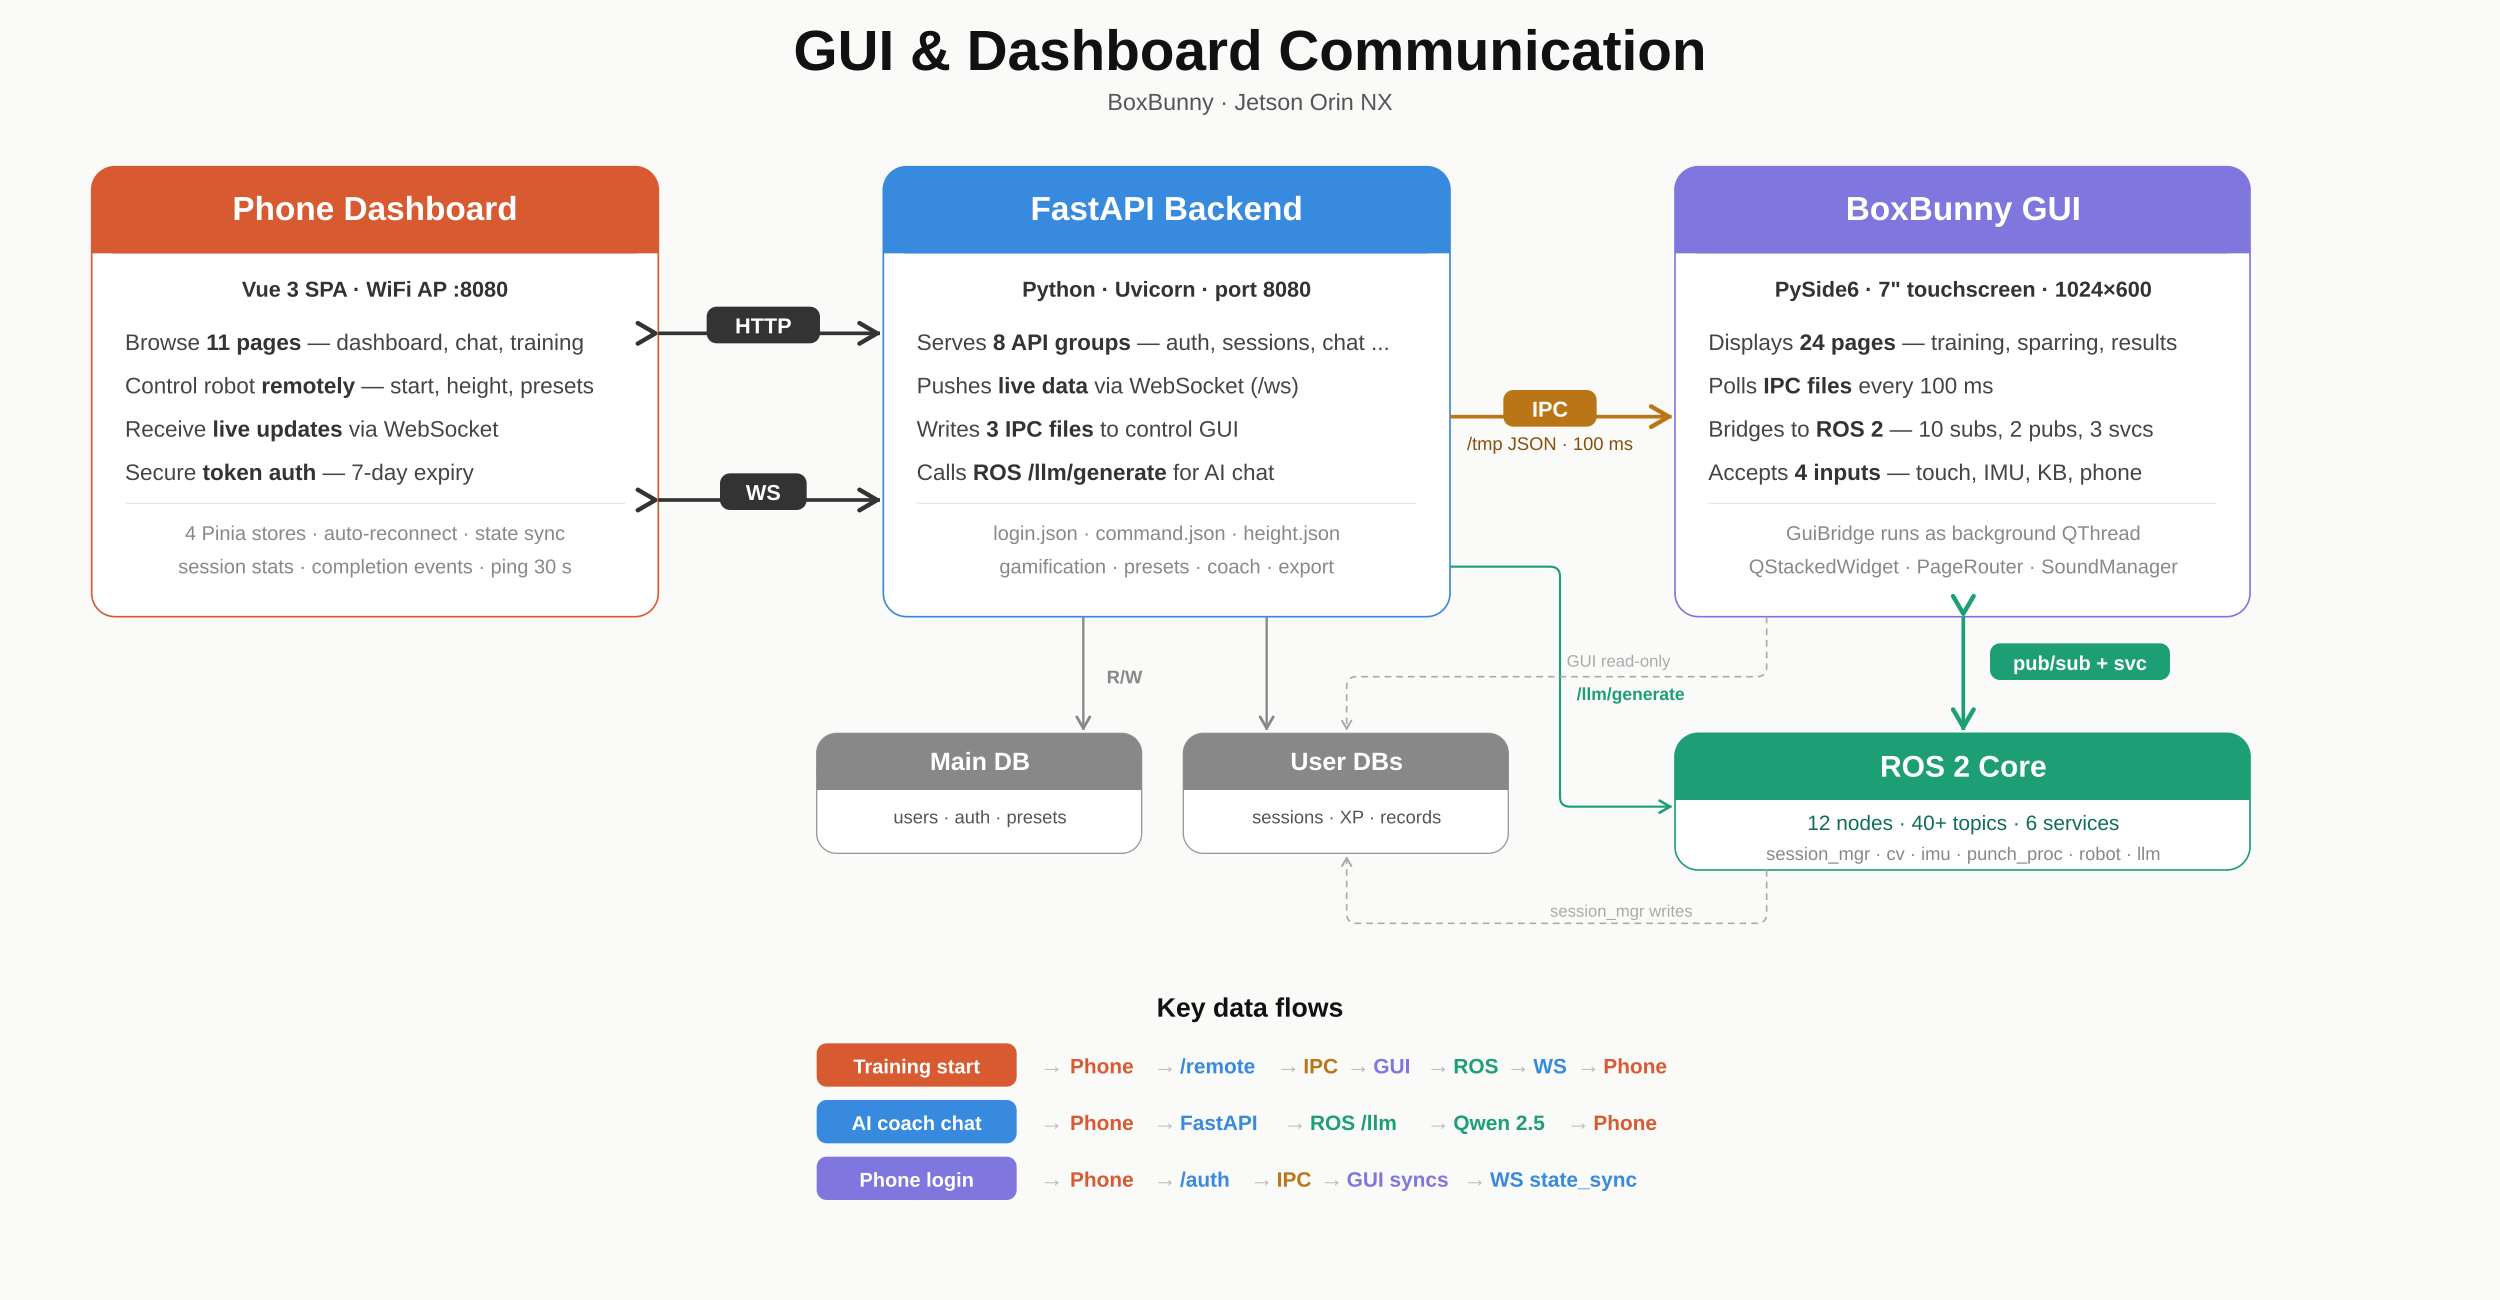
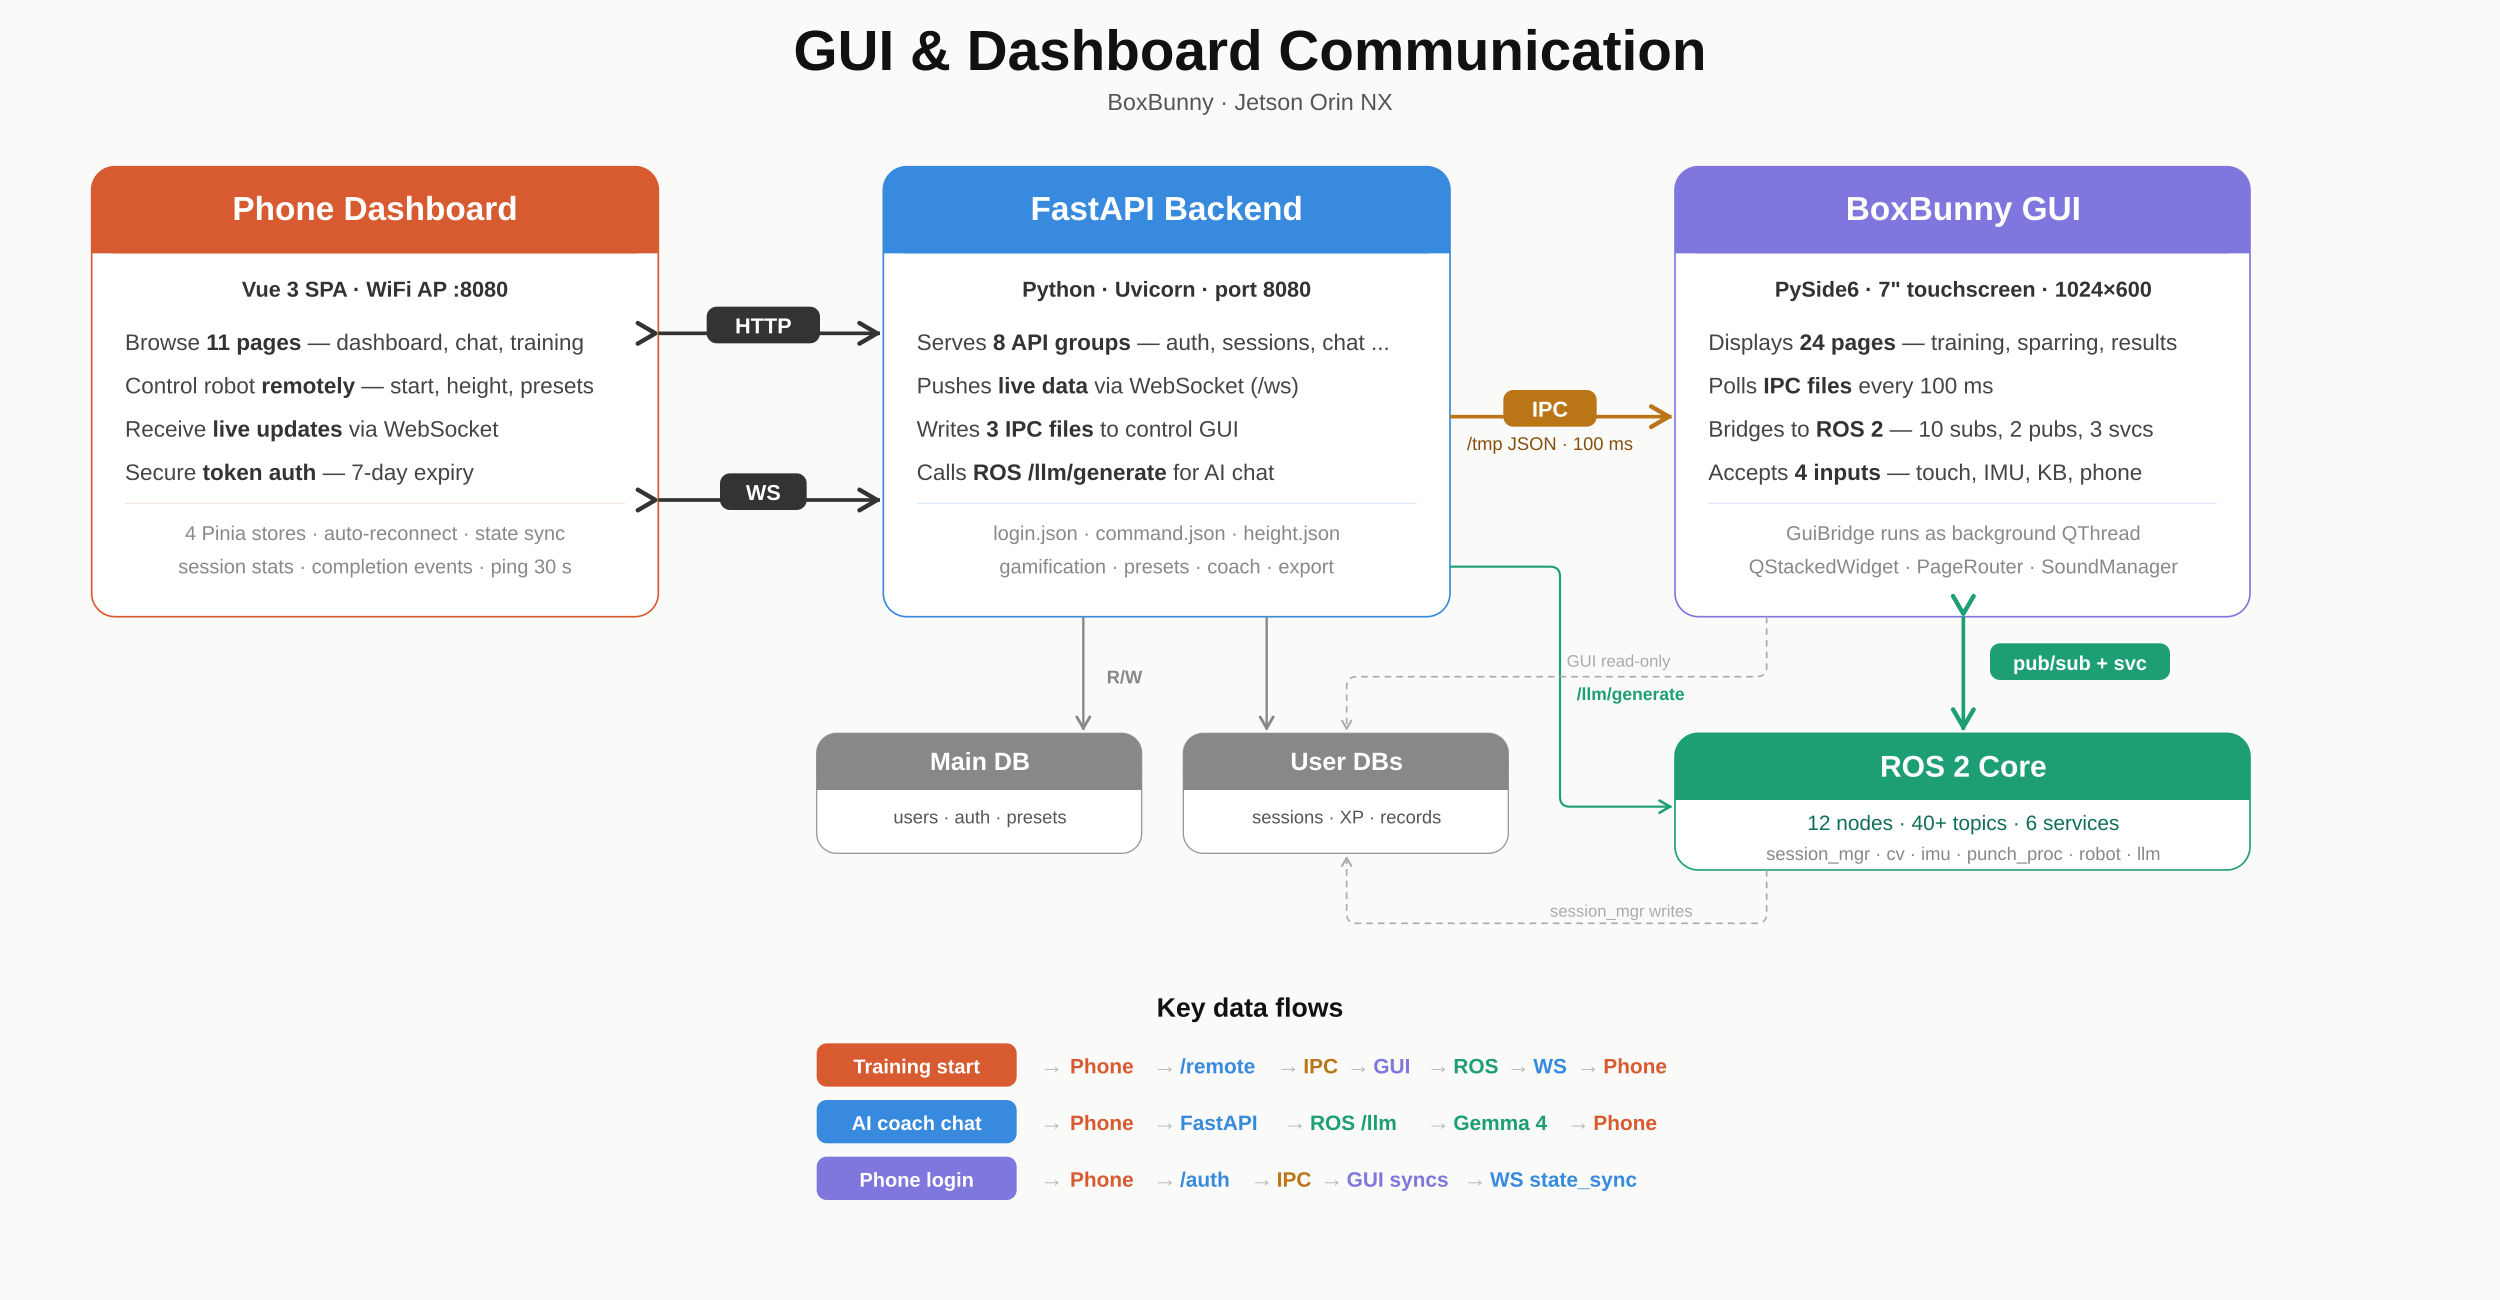
<svg xmlns="http://www.w3.org/2000/svg" viewBox="0 0 1500 780" width="1500" font-family="'Segoe UI','Helvetica Neue',Arial,sans-serif">
  <defs>
    <marker id="a" viewBox="0 0 10 10" refX="9" refY="5" markerWidth="8" markerHeight="8" orient="auto-start-reverse">
      <path d="M2 1.5L8 5L2 8.5" fill="none" stroke="context-stroke" stroke-width="1.5" stroke-linecap="round" stroke-linejoin="round" />
    </marker>
    <marker id="b" viewBox="0 0 10 10" refX="1" refY="5" markerWidth="8" markerHeight="8" orient="auto-start-reverse">
      <path d="M8 1.5L2 5L8 8.5" fill="none" stroke="context-stroke" stroke-width="1.5" stroke-linecap="round" stroke-linejoin="round" />
    </marker>
  </defs>
  <rect width="1500" height="780" fill="#FAFAF8" />
  <text x="750" y="42" text-anchor="middle" font-size="34" font-weight="700" fill="#111">GUI &amp; Dashboard Communication</text>
  <text x="750" y="66" text-anchor="middle" font-size="14" fill="#555">BoxBunny · Jetson Orin NX</text>
  <rect x="55" y="100" width="340" height="270" rx="14" fill="#fff" stroke="#D85A30" stroke-width="1" />
  <rect x="55" y="100" width="340" height="52" rx="14" fill="#D85A30" />
  <rect x="55" y="130" width="340" height="22" fill="#D85A30" />
  <text x="225" y="132" text-anchor="middle" font-size="20" font-weight="700" fill="#fff">Phone Dashboard</text>
  <text x="225" y="178" text-anchor="middle" font-size="13" font-weight="600" fill="#333">Vue 3 SPA · WiFi AP :8080</text>
  <text x="75" y="210" font-size="13.5" fill="#444">Browse <tspan font-weight="700" fill="#333">11 pages</tspan> — dashboard, chat, training</text>
  <text x="75" y="236" font-size="13.5" fill="#444">Control robot <tspan font-weight="700" fill="#333">remotely</tspan> — start, height, presets</text>
  <text x="75" y="262" font-size="13.5" fill="#444">Receive <tspan font-weight="700" fill="#333">live updates</tspan> via WebSocket</text>
  <text x="75" y="288" font-size="13.5" fill="#444">Secure <tspan font-weight="700" fill="#333">token auth</tspan> — 7-day expiry</text>
  <line x1="75" y1="302" x2="375" y2="302" stroke="#f0e0d8" stroke-width="0.6" />
  <text x="225" y="324" text-anchor="middle" font-size="12" fill="#888">4 Pinia stores · auto-reconnect · state sync</text>
  <text x="225" y="344" text-anchor="middle" font-size="12" fill="#888">session stats · completion events · ping 30 s</text>
  <rect x="530" y="100" width="340" height="270" rx="14" fill="#fff" stroke="#378ADD" stroke-width="1" />
  <rect x="530" y="100" width="340" height="52" rx="14" fill="#378ADD" />
  <rect x="530" y="130" width="340" height="22" fill="#378ADD" />
  <text x="700" y="132" text-anchor="middle" font-size="20" font-weight="700" fill="#fff">FastAPI Backend</text>
  <text x="700" y="178" text-anchor="middle" font-size="13" font-weight="600" fill="#333">Python · Uvicorn · port 8080</text>
  <text x="550" y="210" font-size="13.5" fill="#444">Serves <tspan font-weight="700" fill="#333">8 API groups</tspan> — auth, sessions, chat ...</text>
  <text x="550" y="236" font-size="13.5" fill="#444">Pushes <tspan font-weight="700" fill="#333">live data</tspan> via WebSocket (/ws)</text>
  <text x="550" y="262" font-size="13.5" fill="#444">Writes <tspan font-weight="700" fill="#333">3 IPC files</tspan> to control GUI</text>
  <text x="550" y="288" font-size="13.5" fill="#444">Calls <tspan font-weight="700" fill="#333">ROS /llm/generate</tspan> for AI chat</text>
  <line x1="550" y1="302" x2="850" y2="302" stroke="#d8e8f8" stroke-width="0.6" />
  <text x="700" y="324" text-anchor="middle" font-size="12" fill="#888">login.json · command.json · height.json</text>
  <text x="700" y="344" text-anchor="middle" font-size="12" fill="#888">gamification · presets · coach · export</text>
  <rect x="1005" y="100" width="345" height="270" rx="14" fill="#fff" stroke="#7F77DD" stroke-width="1" />
  <rect x="1005" y="100" width="345" height="52" rx="14" fill="#7F77DD" />
  <rect x="1005" y="130" width="345" height="22" fill="#7F77DD" />
  <text x="1178" y="132" text-anchor="middle" font-size="20" font-weight="700" fill="#fff">BoxBunny GUI</text>
  <text x="1178" y="178" text-anchor="middle" font-size="13" font-weight="600" fill="#333">PySide6 · 7" touchscreen · 1024×600</text>
  <text x="1025" y="210" font-size="13.5" fill="#444">Displays <tspan font-weight="700" fill="#333">24 pages</tspan> — training, sparring, results</text>
  <text x="1025" y="236" font-size="13.5" fill="#444">Polls <tspan font-weight="700" fill="#333">IPC files</tspan> every 100 ms</text>
  <text x="1025" y="262" font-size="13.5" fill="#444">Bridges to <tspan font-weight="700" fill="#333">ROS 2</tspan> — 10 subs, 2 pubs, 3 svcs</text>
  <text x="1025" y="288" font-size="13.5" fill="#444">Accepts <tspan font-weight="700" fill="#333">4 inputs</tspan> — touch, IMU, KB, phone</text>
  <line x1="1025" y1="302" x2="1330" y2="302" stroke="#e0ddf8" stroke-width="0.6" />
  <text x="1178" y="324" text-anchor="middle" font-size="12" fill="#888">GuiBridge runs as background QThread</text>
  <text x="1178" y="344" text-anchor="middle" font-size="12" fill="#888">QStackedWidget · PageRouter · SoundManager</text>
  <line x1="395" y1="200" x2="528" y2="200" stroke="#333" stroke-width="2.2" marker-end="url(#a)" marker-start="url(#b)" />
  <rect x="424" y="184" width="68" height="22" rx="6" fill="#333" />
  <text x="458" y="200" text-anchor="middle" font-size="13" font-weight="700" fill="#fff">HTTP</text>
  <line x1="395" y1="300" x2="528" y2="300" stroke="#333" stroke-width="2.2" marker-end="url(#a)" marker-start="url(#b)" />
  <rect x="432" y="284" width="52" height="22" rx="6" fill="#333" />
  <text x="458" y="300" text-anchor="middle" font-size="13" font-weight="700" fill="#fff">WS</text>
  <line x1="870" y1="250" x2="1003" y2="250" stroke="#BA7517" stroke-width="2.2" marker-end="url(#a)" />
  <rect x="902" y="234" width="56" height="22" rx="6" fill="#BA7517" />
  <text x="930" y="250" text-anchor="middle" font-size="13" font-weight="700" fill="#fff">IPC</text>
  <text x="930" y="270" text-anchor="middle" font-size="11" font-weight="500" fill="#854F0B">/tmp JSON · 100 ms</text>
  <rect x="1005" y="440" width="345" height="82" rx="14" fill="#fff" stroke="#1D9E75" stroke-width="1" />
  <rect x="1005" y="440" width="345" height="40" rx="14" fill="#1D9E75" />
  <rect x="1005" y="462" width="345" height="18" fill="#1D9E75" />
  <text x="1178" y="466" text-anchor="middle" font-size="18" font-weight="700" fill="#fff">ROS 2 Core</text>
  <text x="1178" y="498" text-anchor="middle" font-size="12.5" fill="#0F6E56">12 nodes · 40+ topics · 6 services</text>
  <text x="1178" y="516" text-anchor="middle" font-size="11" fill="#888">session_mgr · cv · imu · punch_proc · robot · llm</text>
  <line x1="1178" y1="370" x2="1178" y2="438" stroke="#1D9E75" stroke-width="2.2" marker-end="url(#a)" marker-start="url(#b)" />
  <rect x="1194" y="386" width="108" height="22" rx="6" fill="#1D9E75" />
  <text x="1248" y="402" text-anchor="middle" font-size="12" font-weight="700" fill="#fff">pub/sub + svc</text>
  <rect x="490" y="440" width="195" height="72" rx="12" fill="#fff" stroke="#999" stroke-width="0.8" />
  <rect x="490" y="440" width="195" height="34" rx="12" fill="#888" />
  <rect x="490" y="460" width="195" height="14" fill="#888" />
  <text x="588" y="462" text-anchor="middle" font-size="15" font-weight="700" fill="#fff">Main DB</text>
  <text x="588" y="494" text-anchor="middle" font-size="11" fill="#555">users · auth · presets</text>
  <rect x="710" y="440" width="195" height="72" rx="12" fill="#fff" stroke="#999" stroke-width="0.8" />
  <rect x="710" y="440" width="195" height="34" rx="12" fill="#888" />
  <rect x="710" y="460" width="195" height="14" fill="#888" />
  <text x="808" y="462" text-anchor="middle" font-size="15" font-weight="700" fill="#fff">User DBs</text>
  <text x="808" y="494" text-anchor="middle" font-size="11" fill="#555">sessions · XP · records</text>
  <line x1="650" y1="370" x2="650" y2="438" stroke="#888" stroke-width="1.4" marker-end="url(#a)" />
  <text x="664" y="410" font-size="11" font-weight="600" fill="#888">R/W</text>
  <line x1="760" y1="370" x2="760" y2="438" stroke="#888" stroke-width="1.4" marker-end="url(#a)" />
  <path d="M870 340 L930 340 Q936 340 936 346 L936 478 Q936 484 942 484 L1003 484" fill="none" stroke="#1D9E75" stroke-width="1.3" marker-end="url(#a)" />
  <text x="946" y="420" font-size="10.5" font-weight="600" fill="#1D9E75">/llm/generate</text>
  <path d="M1060 370 L1060 400 Q1060 406 1054 406 L814 406 Q808 406 808 412 L808 438" fill="none" stroke="#aaa" stroke-width="1" stroke-dasharray="4 3" marker-end="url(#a)" />
  <text x="940" y="400" font-size="10" fill="#aaa">GUI read-only</text>
  <path d="M1060 522 L1060 548 Q1060 554 1054 554 L814 554 Q808 554 808 548 L808 514" fill="none" stroke="#aaa" stroke-width="1" stroke-dasharray="4 3" marker-end="url(#a)" />
  <text x="930" y="550" font-size="10" fill="#aaa">session_mgr writes</text>
  <g transform="translate(0,590)">
    <text x="750" y="20" text-anchor="middle" font-size="16" font-weight="700" fill="#111">Key data flows</text>
    <g transform="translate(490,36)">
      <rect x="0" y="0" width="120" height="26" rx="6" fill="#D85A30" />
      <text x="60" y="18" text-anchor="middle" font-size="12" font-weight="700" fill="#fff">Training start</text>
      <text x="134" y="18" font-size="14" fill="#bbb">→</text>
      <text x="152" y="18" font-size="12.5" font-weight="600" fill="#D85A30">Phone</text>
      <text x="202" y="18" font-size="14" fill="#bbb">→</text>
      <text x="218" y="18" font-size="12.5" font-weight="600" fill="#378ADD">/remote</text>
      <text x="276" y="18" font-size="14" fill="#bbb">→</text>
      <text x="292" y="18" font-size="12.5" font-weight="600" fill="#BA7517">IPC</text>
      <text x="318" y="18" font-size="14" fill="#bbb">→</text>
      <text x="334" y="18" font-size="12.5" font-weight="600" fill="#7F77DD">GUI</text>
      <text x="366" y="18" font-size="14" fill="#bbb">→</text>
      <text x="382" y="18" font-size="12.5" font-weight="600" fill="#1D9E75">ROS</text>
      <text x="414" y="18" font-size="14" fill="#bbb">→</text>
      <text x="430" y="18" font-size="12.5" font-weight="600" fill="#378ADD">WS</text>
      <text x="456" y="18" font-size="14" fill="#bbb">→</text>
      <text x="472" y="18" font-size="12.5" font-weight="600" fill="#D85A30">Phone</text>
    </g>
    <g transform="translate(490,70)">
      <rect x="0" y="0" width="120" height="26" rx="6" fill="#378ADD" />
      <text x="60" y="18" text-anchor="middle" font-size="12" font-weight="700" fill="#fff">AI coach chat</text>
      <text x="134" y="18" font-size="14" fill="#bbb">→</text>
      <text x="152" y="18" font-size="12.5" font-weight="600" fill="#D85A30">Phone</text>
      <text x="202" y="18" font-size="14" fill="#bbb">→</text>
      <text x="218" y="18" font-size="12.5" font-weight="600" fill="#378ADD">FastAPI</text>
      <text x="280" y="18" font-size="14" fill="#bbb">→</text>
      <text x="296" y="18" font-size="12.5" font-weight="600" fill="#1D9E75">ROS /llm</text>
      <text x="366" y="18" font-size="14" fill="#bbb">→</text>
-       <text x="382" y="18" font-size="12.5" font-weight="600" fill="#1D9E75">Qwen 2.5</text>
+       <text x="382" y="18" font-size="12.5" font-weight="600" fill="#1D9E75">Gemma 4</text>
      <text x="450" y="18" font-size="14" fill="#bbb">→</text>
      <text x="466" y="18" font-size="12.5" font-weight="600" fill="#D85A30">Phone</text>
    </g>
    <g transform="translate(490,104)">
      <rect x="0" y="0" width="120" height="26" rx="6" fill="#7F77DD" />
      <text x="60" y="18" text-anchor="middle" font-size="12" font-weight="700" fill="#fff">Phone login</text>
      <text x="134" y="18" font-size="14" fill="#bbb">→</text>
      <text x="152" y="18" font-size="12.5" font-weight="600" fill="#D85A30">Phone</text>
      <text x="202" y="18" font-size="14" fill="#bbb">→</text>
      <text x="218" y="18" font-size="12.5" font-weight="600" fill="#378ADD">/auth</text>
      <text x="260" y="18" font-size="14" fill="#bbb">→</text>
      <text x="276" y="18" font-size="12.5" font-weight="600" fill="#BA7517">IPC</text>
      <text x="302" y="18" font-size="14" fill="#bbb">→</text>
      <text x="318" y="18" font-size="12.5" font-weight="600" fill="#7F77DD">GUI syncs</text>
      <text x="388" y="18" font-size="14" fill="#bbb">→</text>
      <text x="404" y="18" font-size="12.5" font-weight="600" fill="#378ADD">WS state_sync</text>
    </g>
  </g>
</svg>
